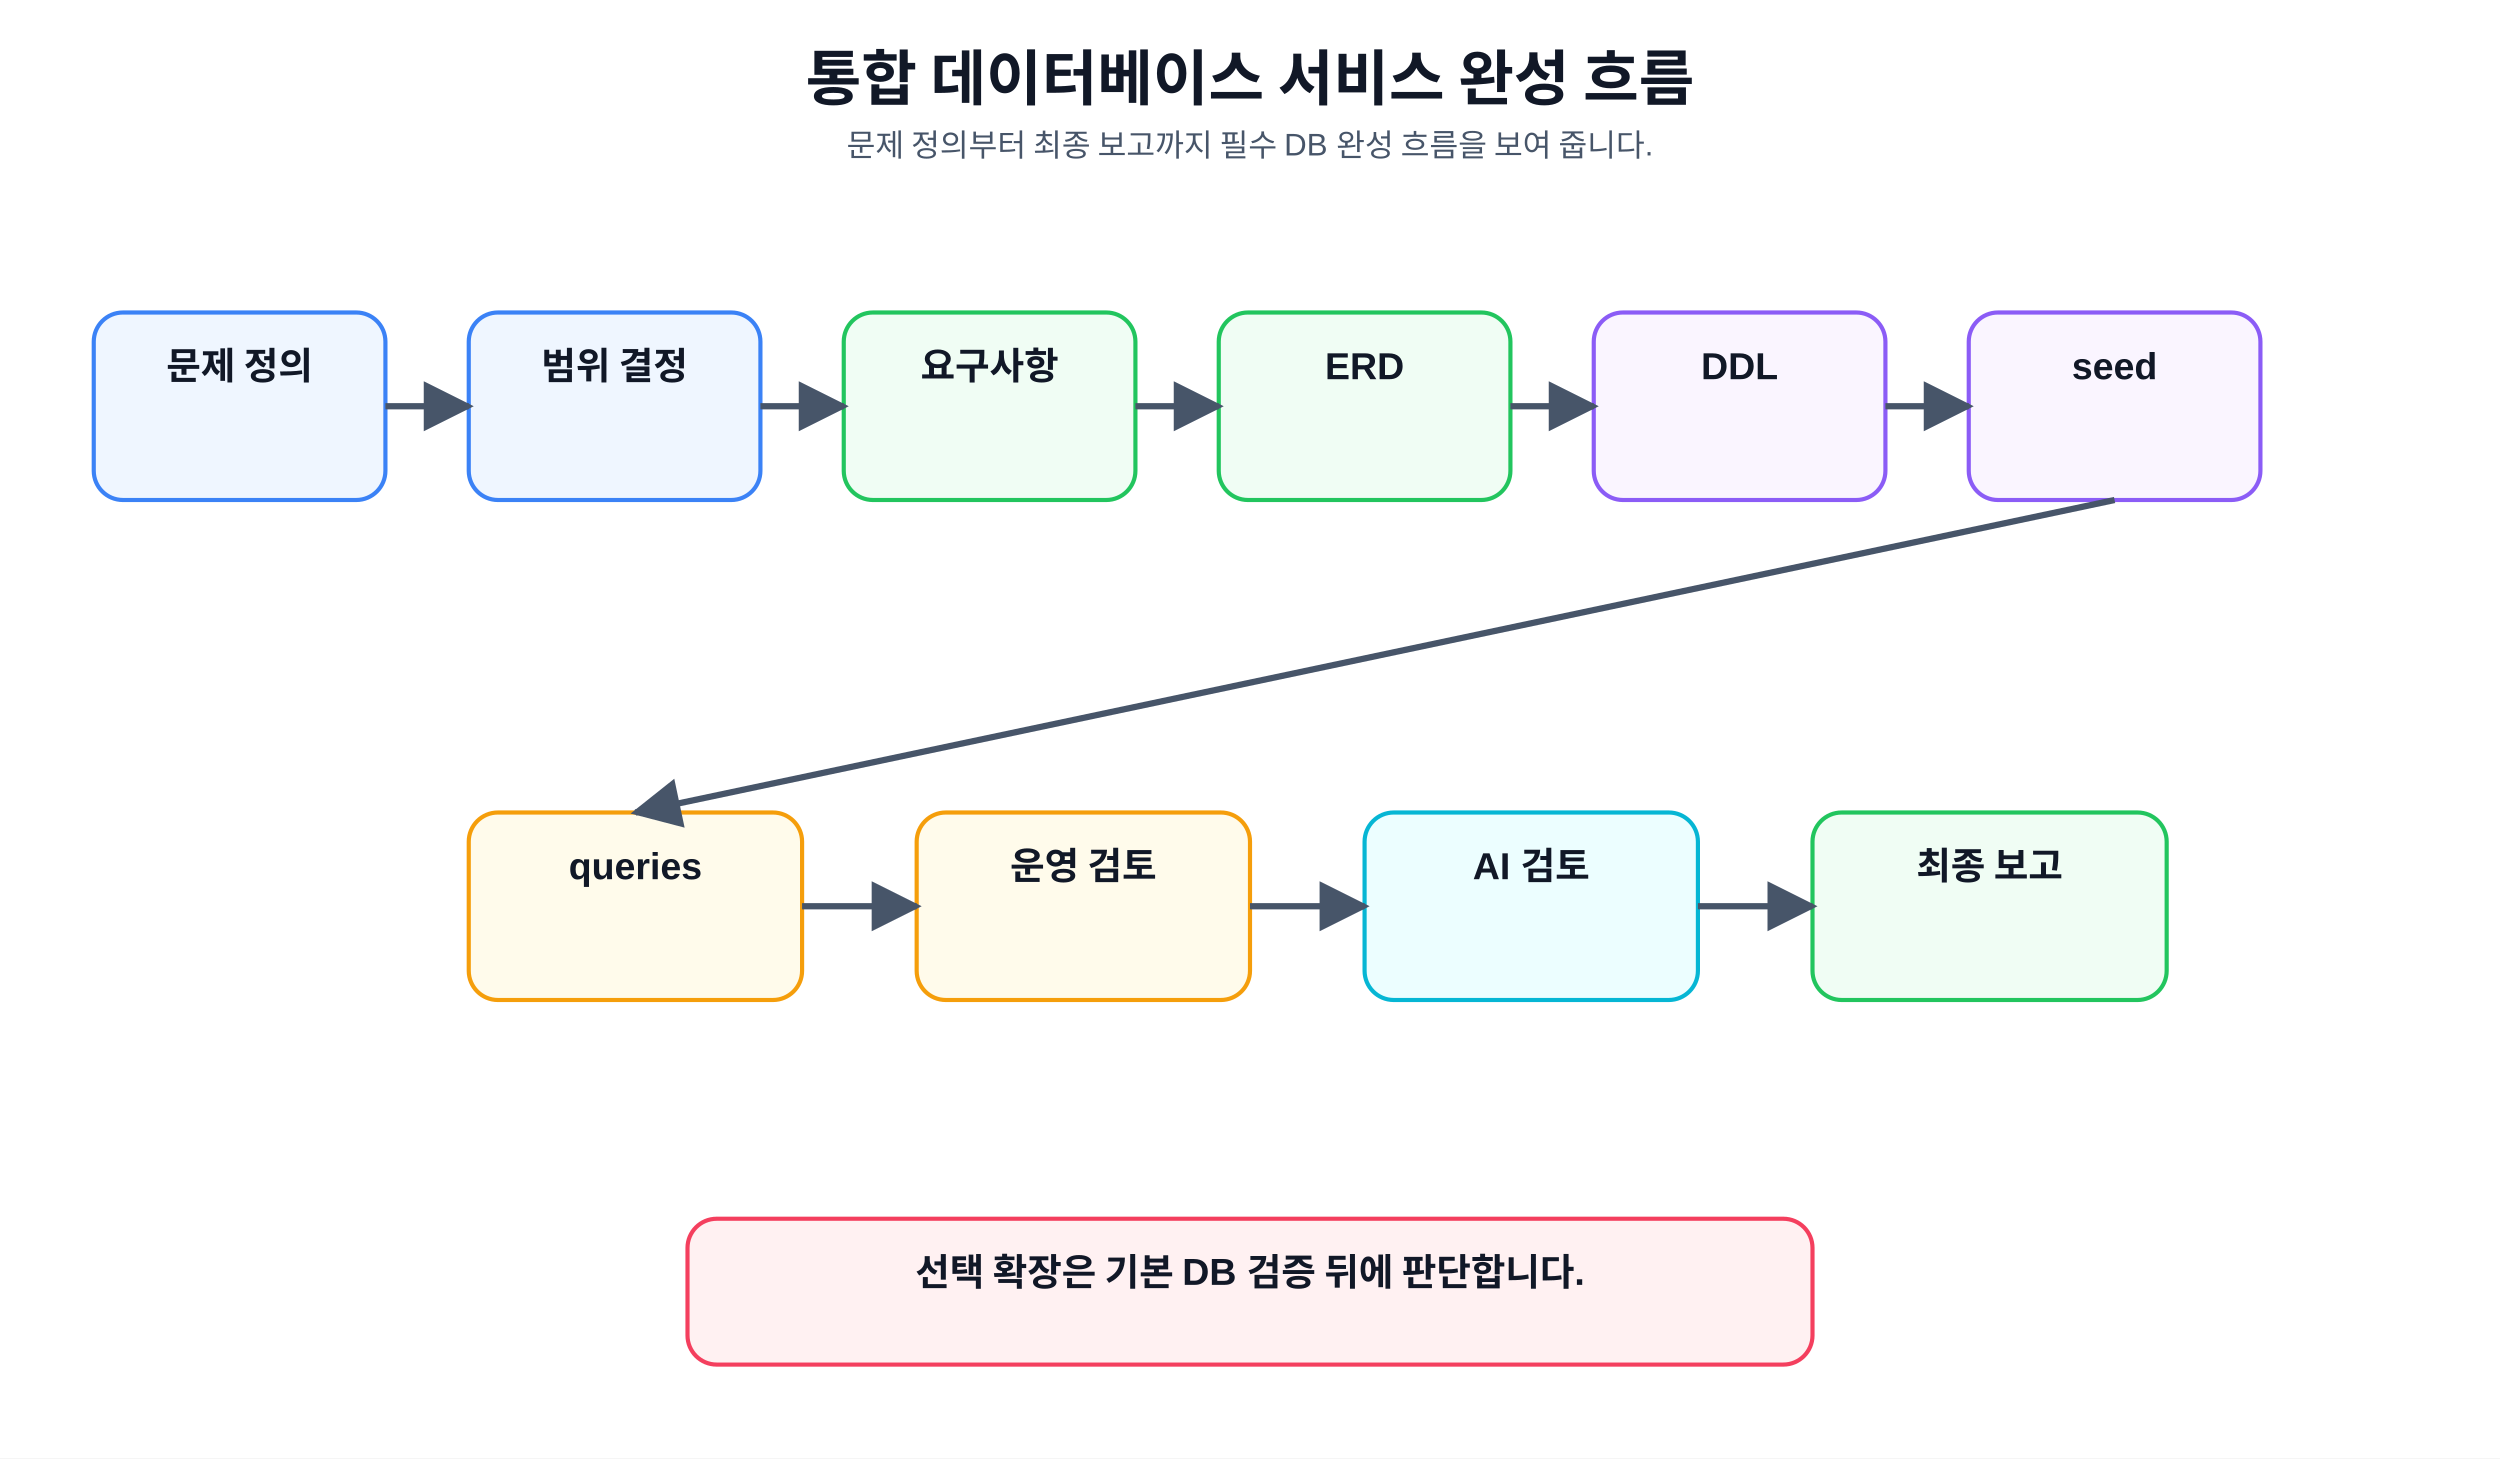
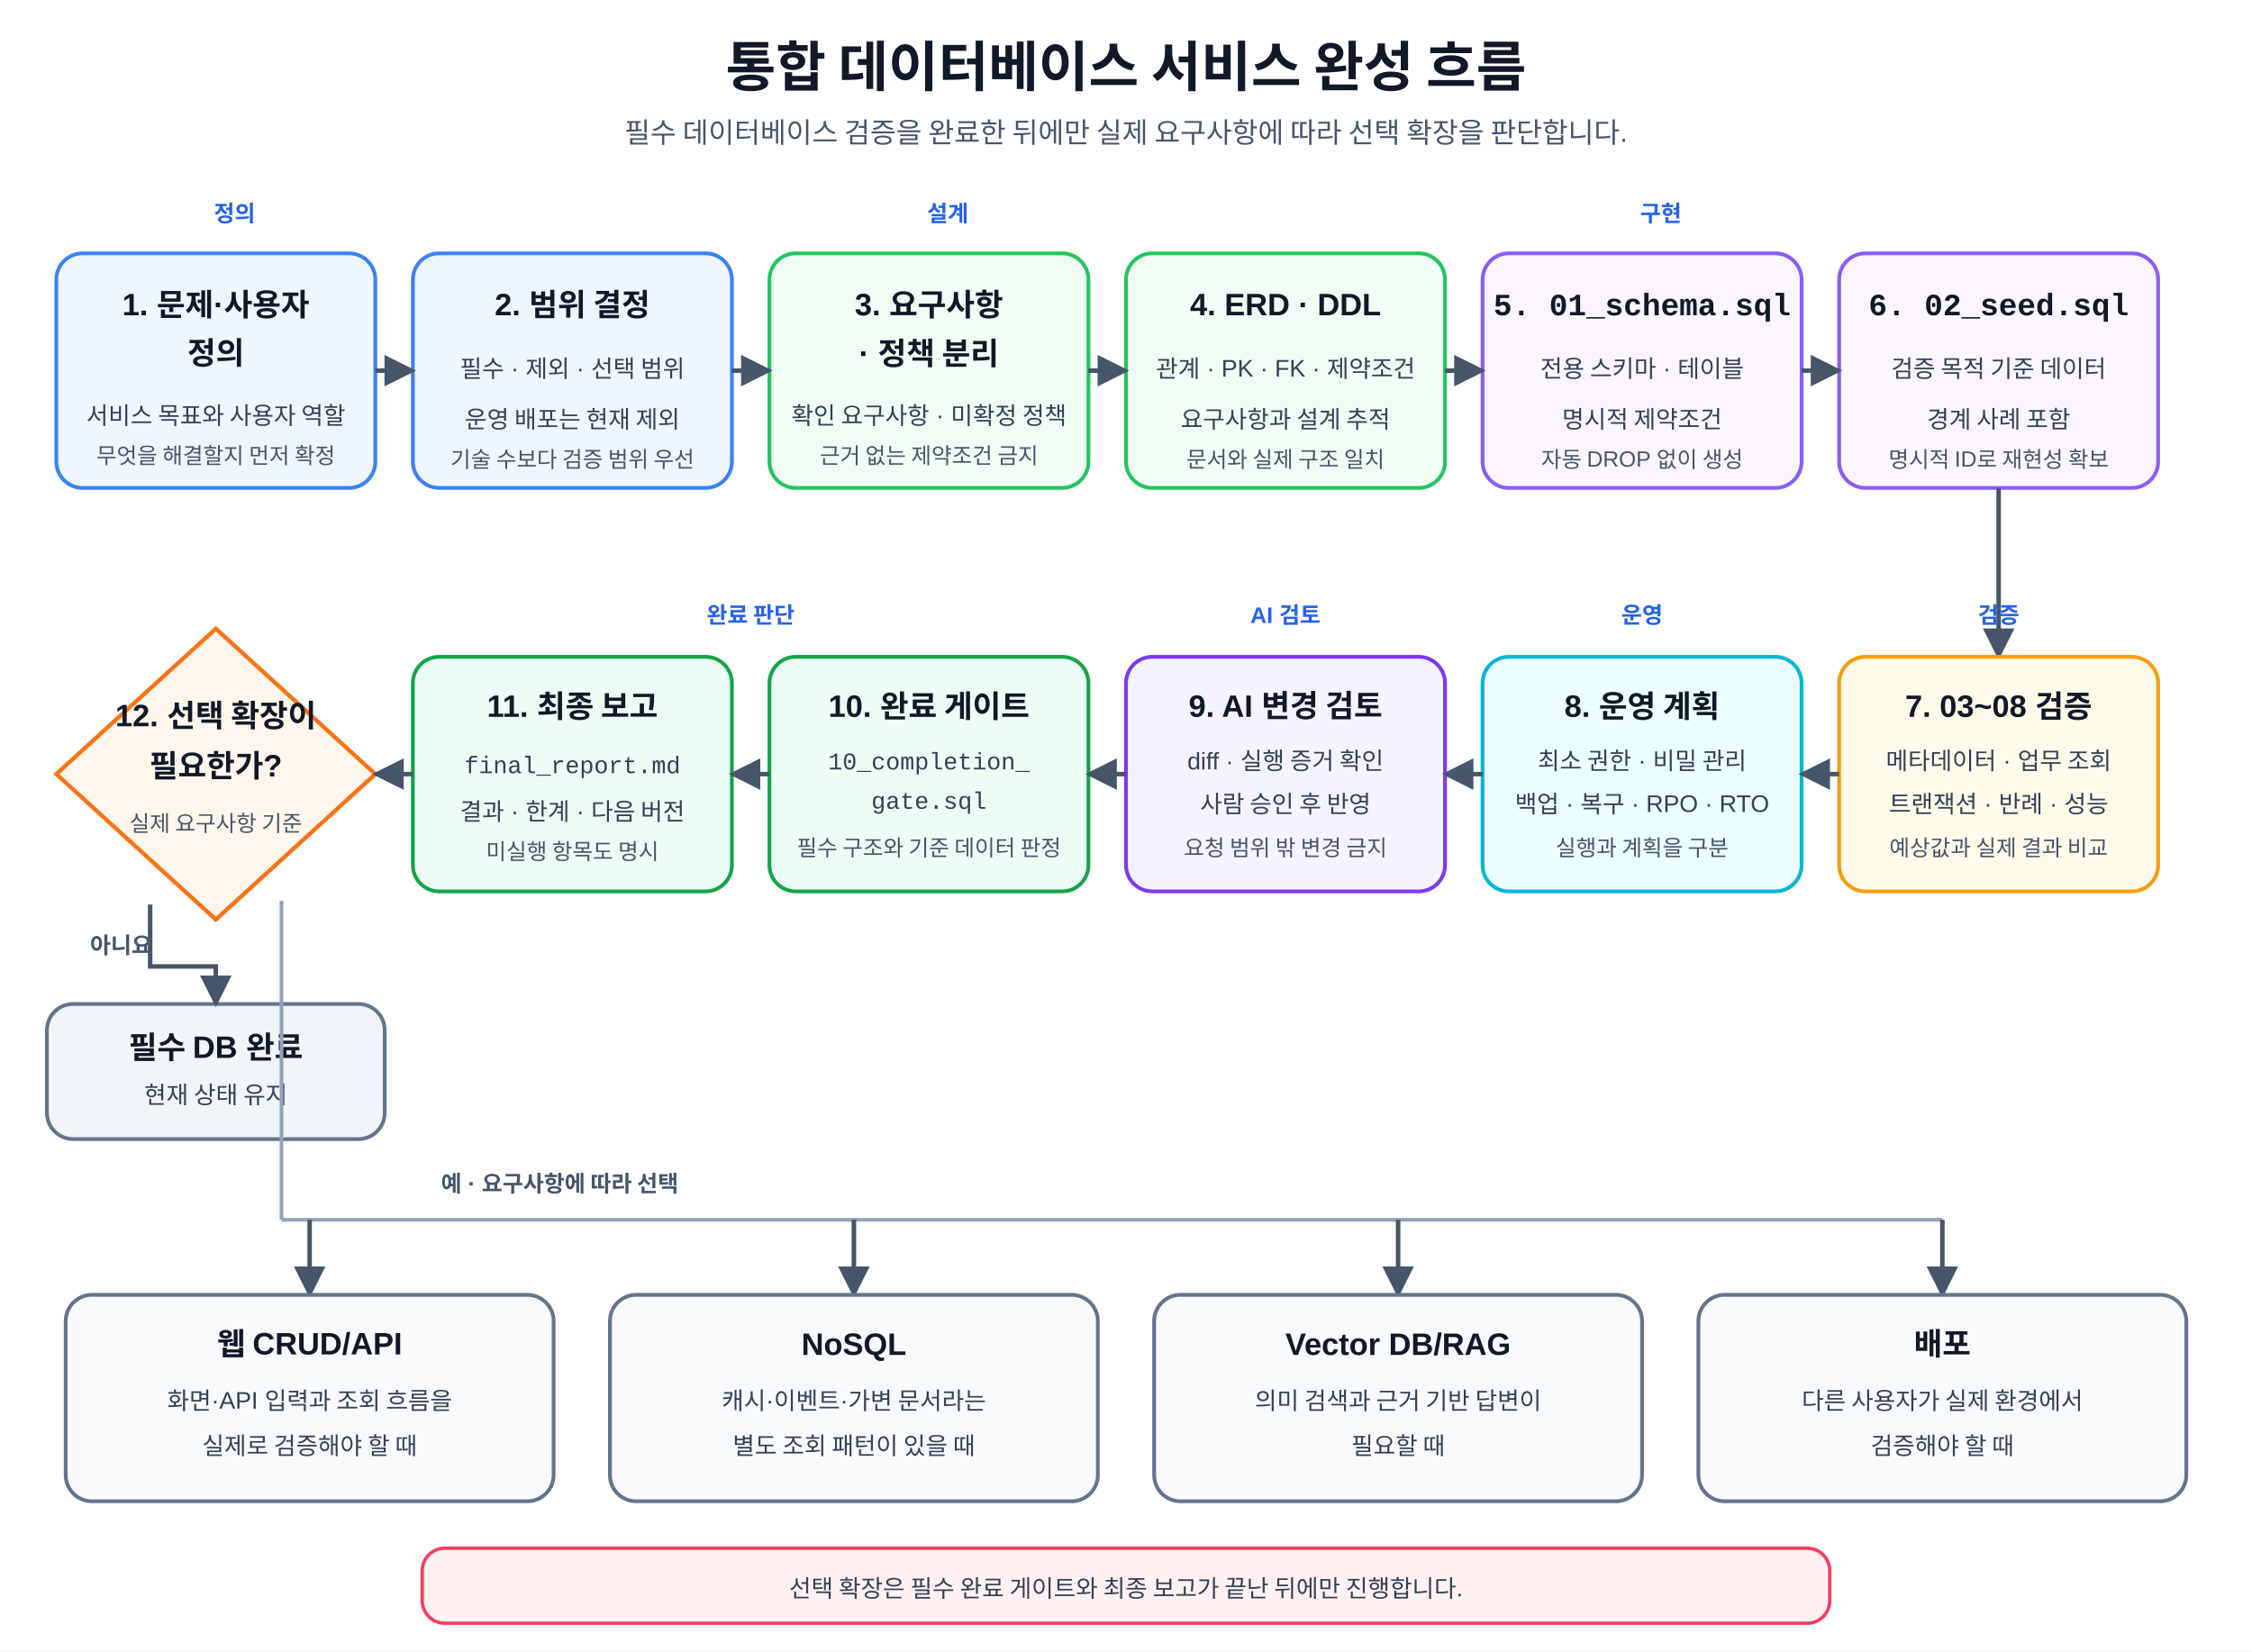
- <svg xmlns="http://www.w3.org/2000/svg" role="img" aria-labelledby="title desc" width="100%" height="700" viewBox="0 0 1200 700">
+ <svg xmlns="http://www.w3.org/2000/svg" width="100%" viewBox="0 0 1200 880" role="img" aria-labelledby="title desc" preserveAspectRatio="xMidYMid meet">
  <defs>
-     <marker id="arrow" viewBox="0 0 10 10" refX="9" refY="5" markerWidth="8" markerHeight="8" orient="auto">
-       <path d="M0 0L10 5L0 10z" fill="#475569" />
+     <marker id="arrow" viewBox="0 0 10 10" refX="9" refY="5" markerWidth="7" markerHeight="7" orient="auto">
+       <path d="M0 0 L10 5 L0 10 Z" fill="#475569" />
    </marker>
-     <style>text{font-family:"Malgun Gothic","Apple SD Gothic Neo","Noto Sans KR",Arial,sans-serif;fill:#111827}.code{font-family:Consolas,D2Coding,"Courier New",monospace;fill:#1d4ed8;font-size:14px;text-anchor:middle}.t{font-size:29px;font-weight:800;text-anchor:middle}.s{font-size:15px;text-anchor:middle;fill:#475569}.card{fill:#f8fafc;stroke:#cbd5e1;stroke-width:2;rx:14}.b{fill:#eff6ff;stroke:#3b82f6}.g{fill:#f0fdf4;stroke:#22c55e}.y{fill:#fffbeb;stroke:#f59e0b}.p{fill:#faf5ff;stroke:#8b5cf6}.r{fill:#fff1f2;stroke:#f43f5e}.c{fill:#ecfeff;stroke:#06b6d4}.h{font-size:18px;font-weight:700;text-anchor:middle}.m{font-size:13px;text-anchor:middle;fill:#334155}.line{stroke:#475569;stroke-width:3;fill:none;marker-end:url(#arrow)}.plain{stroke:#94a3b8;stroke-width:2;fill:none}</style>
+     <style>
+       text {
+         font-family: "Malgun Gothic", "Apple SD Gothic Neo", "Noto Sans KR", Arial, sans-serif;
+         fill: #111827;
+       }
+       .mono {
+         font-family: Consolas, D2Coding, "Courier New", monospace;
+       }
+       .title {
+         font-size: 29px;
+         font-weight: 800;
+         text-anchor: middle;
+       }
+       .subtitle {
+         font-size: 15px;
+         text-anchor: middle;
+         fill: #475569;
+       }
+       .card {
+         stroke-width: 2;
+         rx: 14;
+         ry: 14;
+       }
+       .define { fill: #eff6ff; stroke: #3b82f6; }
+       .design { fill: #f0fdf4; stroke: #22c55e; }
+       .build { fill: #faf5ff; stroke: #8b5cf6; }
+       .verify { fill: #fffbeb; stroke: #f59e0b; }
+       .operate { fill: #ecfeff; stroke: #06b6d4; }
+       .review { fill: #f5f3ff; stroke: #7c3aed; }
+       .complete { fill: #ecfdf5; stroke: #16a34a; }
+       .optional { fill: #f8fafc; stroke: #64748b; }
+       .hold { fill: #f1f5f9; stroke: #64748b; }
+       .decision {
+         fill: #fff7ed;
+         stroke: #f97316;
+         stroke-width: 2.2;
+       }
+       .note {
+         fill: #fff1f2;
+         stroke: #f43f5e;
+         stroke-width: 1.8;
+         rx: 12;
+         ry: 12;
+       }
+       .head {
+         font-size: 16.5px;
+         font-weight: 700;
+         text-anchor: middle;
+       }
+       .body {
+         font-size: 12.8px;
+         text-anchor: middle;
+         fill: #334155;
+       }
+       .small {
+         font-size: 11.8px;
+         text-anchor: middle;
+         fill: #475569;
+       }
+       .group {
+         font-size: 12px;
+         font-weight: 700;
+         text-anchor: middle;
+         fill: #2563eb;
+       }
+       .tag {
+         font-size: 12px;
+         font-weight: 700;
+         fill: #475569;
+       }
+       .line {
+         stroke: #475569;
+         stroke-width: 2.4;
+         fill: none;
+         marker-end: url(#arrow);
+       }
+       .bus {
+         stroke: #94a3b8;
+         stroke-width: 2;
+         fill: none;
+       }
+     </style>
  </defs>
-   <rect width="1200" height="700" fill="#fff" />
-   <text x="600" y="48" class="t">통합 데이터베이스 서비스 완성 흐름</text>
-   <text x="600" y="75" class="s">문제 정의부터 최종 보고까지 필수 DB 완성 흐름을 보여 줍니다.</text>
-   <rect x="45" y="150" width="140" height="90" class="card b" />
-   <text x="115" y="182" class="h">문제 정의</text>
-   <rect x="225" y="150" width="140" height="90" class="card b" />
-   <text x="295" y="182" class="h">범위 결정</text>
-   <rect x="405" y="150" width="140" height="90" class="card g" />
-   <text x="475" y="182" class="h">요구사항</text>
-   <rect x="585" y="150" width="140" height="90" class="card g" />
-   <text x="655" y="182" class="h">ERD</text>
-   <rect x="765" y="150" width="140" height="90" class="card p" />
-   <text x="835" y="182" class="h">DDL</text>
-   <rect x="945" y="150" width="140" height="90" class="card p" />
-   <text x="1015" y="182" class="h">seed</text>
-   <line x1="185" y1="195" x2="225" y2="195" class="line" />
-   <line x1="365" y1="195" x2="405" y2="195" class="line" />
-   <line x1="545" y1="195" x2="585" y2="195" class="line" />
-   <line x1="725" y1="195" x2="765" y2="195" class="line" />
-   <line x1="905" y1="195" x2="945" y2="195" class="line" />
-   <rect x="225" y="390" width="160" height="90" class="card y" />
-   <text x="305" y="422" class="h">queries</text>
-   <rect x="440" y="390" width="160" height="90" class="card y" />
-   <text x="520" y="422" class="h">운영 검토</text>
-   <rect x="655" y="390" width="160" height="90" class="card c" />
-   <text x="735" y="422" class="h">AI 검토</text>
-   <rect x="870" y="390" width="170" height="90" class="card g" />
-   <text x="955" y="422" class="h">최종 보고</text>
-   <line x1="1015" y1="240" x2="305" y2="390" class="line" />
-   <line x1="385" y1="435" x2="440" y2="435" class="line" />
-   <line x1="600" y1="435" x2="655" y2="435" class="line" />
-   <line x1="815" y1="435" x2="870" y2="435" class="line" />
-   <rect x="330" y="585" width="540" height="70" class="card r" />
-   <text x="600" y="617" class="h">선택 확장은 기본 DB 검증 뒤에 판단합니다.</text>
+   <rect width="1200" height="880" fill="#ffffff" />
+   <text x="600" y="46" class="title">통합 데이터베이스 서비스 완성 흐름</text>
+   <text x="600" y="76" class="subtitle">필수 데이터베이스 검증을 완료한 뒤에만 실제 요구사항에 따라 선택 확장을 판단합니다.</text>
+   <text x="125" y="118" class="group">정의</text>
+   <text x="505" y="118" class="group">설계</text>
+   <text x="885" y="118" class="group">구현</text>
+   <rect x="30" y="135" width="170" height="125" class="card define" />
+   <text x="115" y="168" class="head">1. 문제·사용자</text>
+   <text x="115" y="194" class="head">정의</text>
+   <text x="115" y="226" class="body">서비스 목표와 사용자 역할</text>
+   <text x="115" y="247" class="small">무엇을 해결할지 먼저 확정</text>
+   <rect x="220" y="135" width="170" height="125" class="card define" />
+   <text x="305" y="168" class="head">2. 범위 결정</text>
+   <text x="305" y="201" class="body">필수 · 제외 · 선택 범위</text>
+   <text x="305" y="228" class="body">운영 배포는 현재 제외</text>
+   <text x="305" y="249" class="small">기술 수보다 검증 범위 우선</text>
+   <rect x="410" y="135" width="170" height="125" class="card design" />
+   <text x="495" y="168" class="head">3. 요구사항</text>
+   <text x="495" y="194" class="head">· 정책 분리</text>
+   <text x="495" y="226" class="body">확인 요구사항 · 미확정 정책</text>
+   <text x="495" y="247" class="small">근거 없는 제약조건 금지</text>
+   <rect x="600" y="135" width="170" height="125" class="card design" />
+   <text x="685" y="168" class="head">4. ERD · DDL</text>
+   <text x="685" y="201" class="body">관계 · PK · FK · 제약조건</text>
+   <text x="685" y="228" class="body">요구사항과 설계 추적</text>
+   <text x="685" y="249" class="small">문서와 실제 구조 일치</text>
+   <rect x="790" y="135" width="170" height="125" class="card build" />
+   <text x="875" y="168" class="head mono">5. 01_schema.sql</text>
+   <text x="875" y="201" class="body">전용 스키마 · 테이블</text>
+   <text x="875" y="228" class="body">명시적 제약조건</text>
+   <text x="875" y="249" class="small">자동 DROP 없이 생성</text>
+   <rect x="980" y="135" width="170" height="125" class="card build" />
+   <text x="1065" y="168" class="head mono">6. 02_seed.sql</text>
+   <text x="1065" y="201" class="body">검증 목적 기준 데이터</text>
+   <text x="1065" y="228" class="body">경계 사례 포함</text>
+   <text x="1065" y="249" class="small">명시적 ID로 재현성 확보</text>
+   <path d="M200 197.5 H220" class="line" />
+   <path d="M390 197.5 H410" class="line" />
+   <path d="M580 197.5 H600" class="line" />
+   <path d="M770 197.5 H790" class="line" />
+   <path d="M960 197.5 H980" class="line" />
+   <path d="M1065 260 V350" class="line" />
+   <text x="1065" y="332" class="group">검증</text>
+   <text x="875" y="332" class="group">운영</text>
+   <text x="685" y="332" class="group">AI 검토</text>
+   <text x="400" y="332" class="group">완료 판단</text>
+   <rect x="980" y="350" width="170" height="125" class="card verify" />
+   <text x="1065" y="382" class="head">7. 03~08 검증</text>
+   <text x="1065" y="410" class="body">메타데이터 · 업무 조회</text>
+   <text x="1065" y="433" class="body">트랜잭션 · 반례 · 성능</text>
+   <text x="1065" y="456" class="small">예상값과 실제 결과 비교</text>
+   <rect x="790" y="350" width="170" height="125" class="card operate" />
+   <text x="875" y="382" class="head">8. 운영 계획</text>
+   <text x="875" y="410" class="body">최소 권한 · 비밀 관리</text>
+   <text x="875" y="433" class="body">백업 · 복구 · RPO · RTO</text>
+   <text x="875" y="456" class="small">실행과 계획을 구분</text>
+   <rect x="600" y="350" width="170" height="125" class="card review" />
+   <text x="685" y="382" class="head">9. AI 변경 검토</text>
+   <text x="685" y="410" class="body">diff · 실행 증거 확인</text>
+   <text x="685" y="433" class="body">사람 승인 후 반영</text>
+   <text x="685" y="456" class="small">요청 범위 밖 변경 금지</text>
+   <rect x="410" y="350" width="170" height="125" class="card complete" />
+   <text x="495" y="382" class="head">10. 완료 게이트</text>
+   <text x="495" y="410" class="body mono">10_completion_</text>
+   <text x="495" y="431" class="body mono">gate.sql</text>
+   <text x="495" y="456" class="small">필수 구조와 기준 데이터 판정</text>
+   <rect x="220" y="350" width="170" height="125" class="card complete" />
+   <text x="305" y="382" class="head">11. 최종 보고</text>
+   <text x="305" y="412" class="body mono">final_report.md</text>
+   <text x="305" y="437" class="body">결과 · 한계 · 다음 버전</text>
+   <text x="305" y="458" class="small">미실행 항목도 명시</text>
+   <polygon points="115,335 200,412.5 115,490 30,412.5" class="decision" />
+   <text x="115" y="387" class="head">12. 선택 확장이</text>
+   <text x="115" y="414" class="head">필요한가?</text>
+   <text x="115" y="443" class="small">실제 요구사항 기준</text>
+   <path d="M980 412.5 H960" class="line" />
+   <path d="M790 412.5 H770" class="line" />
+   <path d="M600 412.5 H580" class="line" />
+   <path d="M410 412.5 H390" class="line" />
+   <path d="M220 412.5 H200" class="line" />
+   <rect x="25" y="535" width="180" height="72" class="card hold" />
+   <text x="115" y="564" class="head">필수 DB 완료</text>
+   <text x="115" y="588" class="body">현재 상태 유지</text>
+   <path d="M80 482 V515 H115 V535" class="line" />
+   <text x="48" y="508" class="tag">아니요</text>
+   <path d="M150 480 V650" class="bus" />
+   <path d="M150 650 H1035" class="bus" />
+   <text x="235" y="635" class="tag">예 · 요구사항에 따라 선택</text>
+   <path d="M165 650 V690" class="line" />
+   <path d="M455 650 V690" class="line" />
+   <path d="M745 650 V690" class="line" />
+   <path d="M1035 650 V690" class="line" />
+   <rect x="35" y="690" width="260" height="110" class="card optional" />
+   <text x="165" y="722" class="head">웹 CRUD/API</text>
+   <text x="165" y="751" class="body">화면·API 입력과 조회 흐름을</text>
+   <text x="165" y="775" class="body">실제로 검증해야 할 때</text>
+   <rect x="325" y="690" width="260" height="110" class="card optional" />
+   <text x="455" y="722" class="head">NoSQL</text>
+   <text x="455" y="751" class="body">캐시·이벤트·가변 문서라는</text>
+   <text x="455" y="775" class="body">별도 조회 패턴이 있을 때</text>
+   <rect x="615" y="690" width="260" height="110" class="card optional" />
+   <text x="745" y="722" class="head">Vector DB/RAG</text>
+   <text x="745" y="751" class="body">의미 검색과 근거 기반 답변이</text>
+   <text x="745" y="775" class="body">필요할 때</text>
+   <rect x="905" y="690" width="260" height="110" class="card optional" />
+   <text x="1035" y="722" class="head">배포</text>
+   <text x="1035" y="751" class="body">다른 사용자가 실제 환경에서</text>
+   <text x="1035" y="775" class="body">검증해야 할 때</text>
+   <rect x="225" y="825" width="750" height="40" class="note" />
+   <text x="600" y="851" class="body">선택 확장은 필수 완료 게이트와 최종 보고가 끝난 뒤에만 진행합니다.</text>
</svg>
